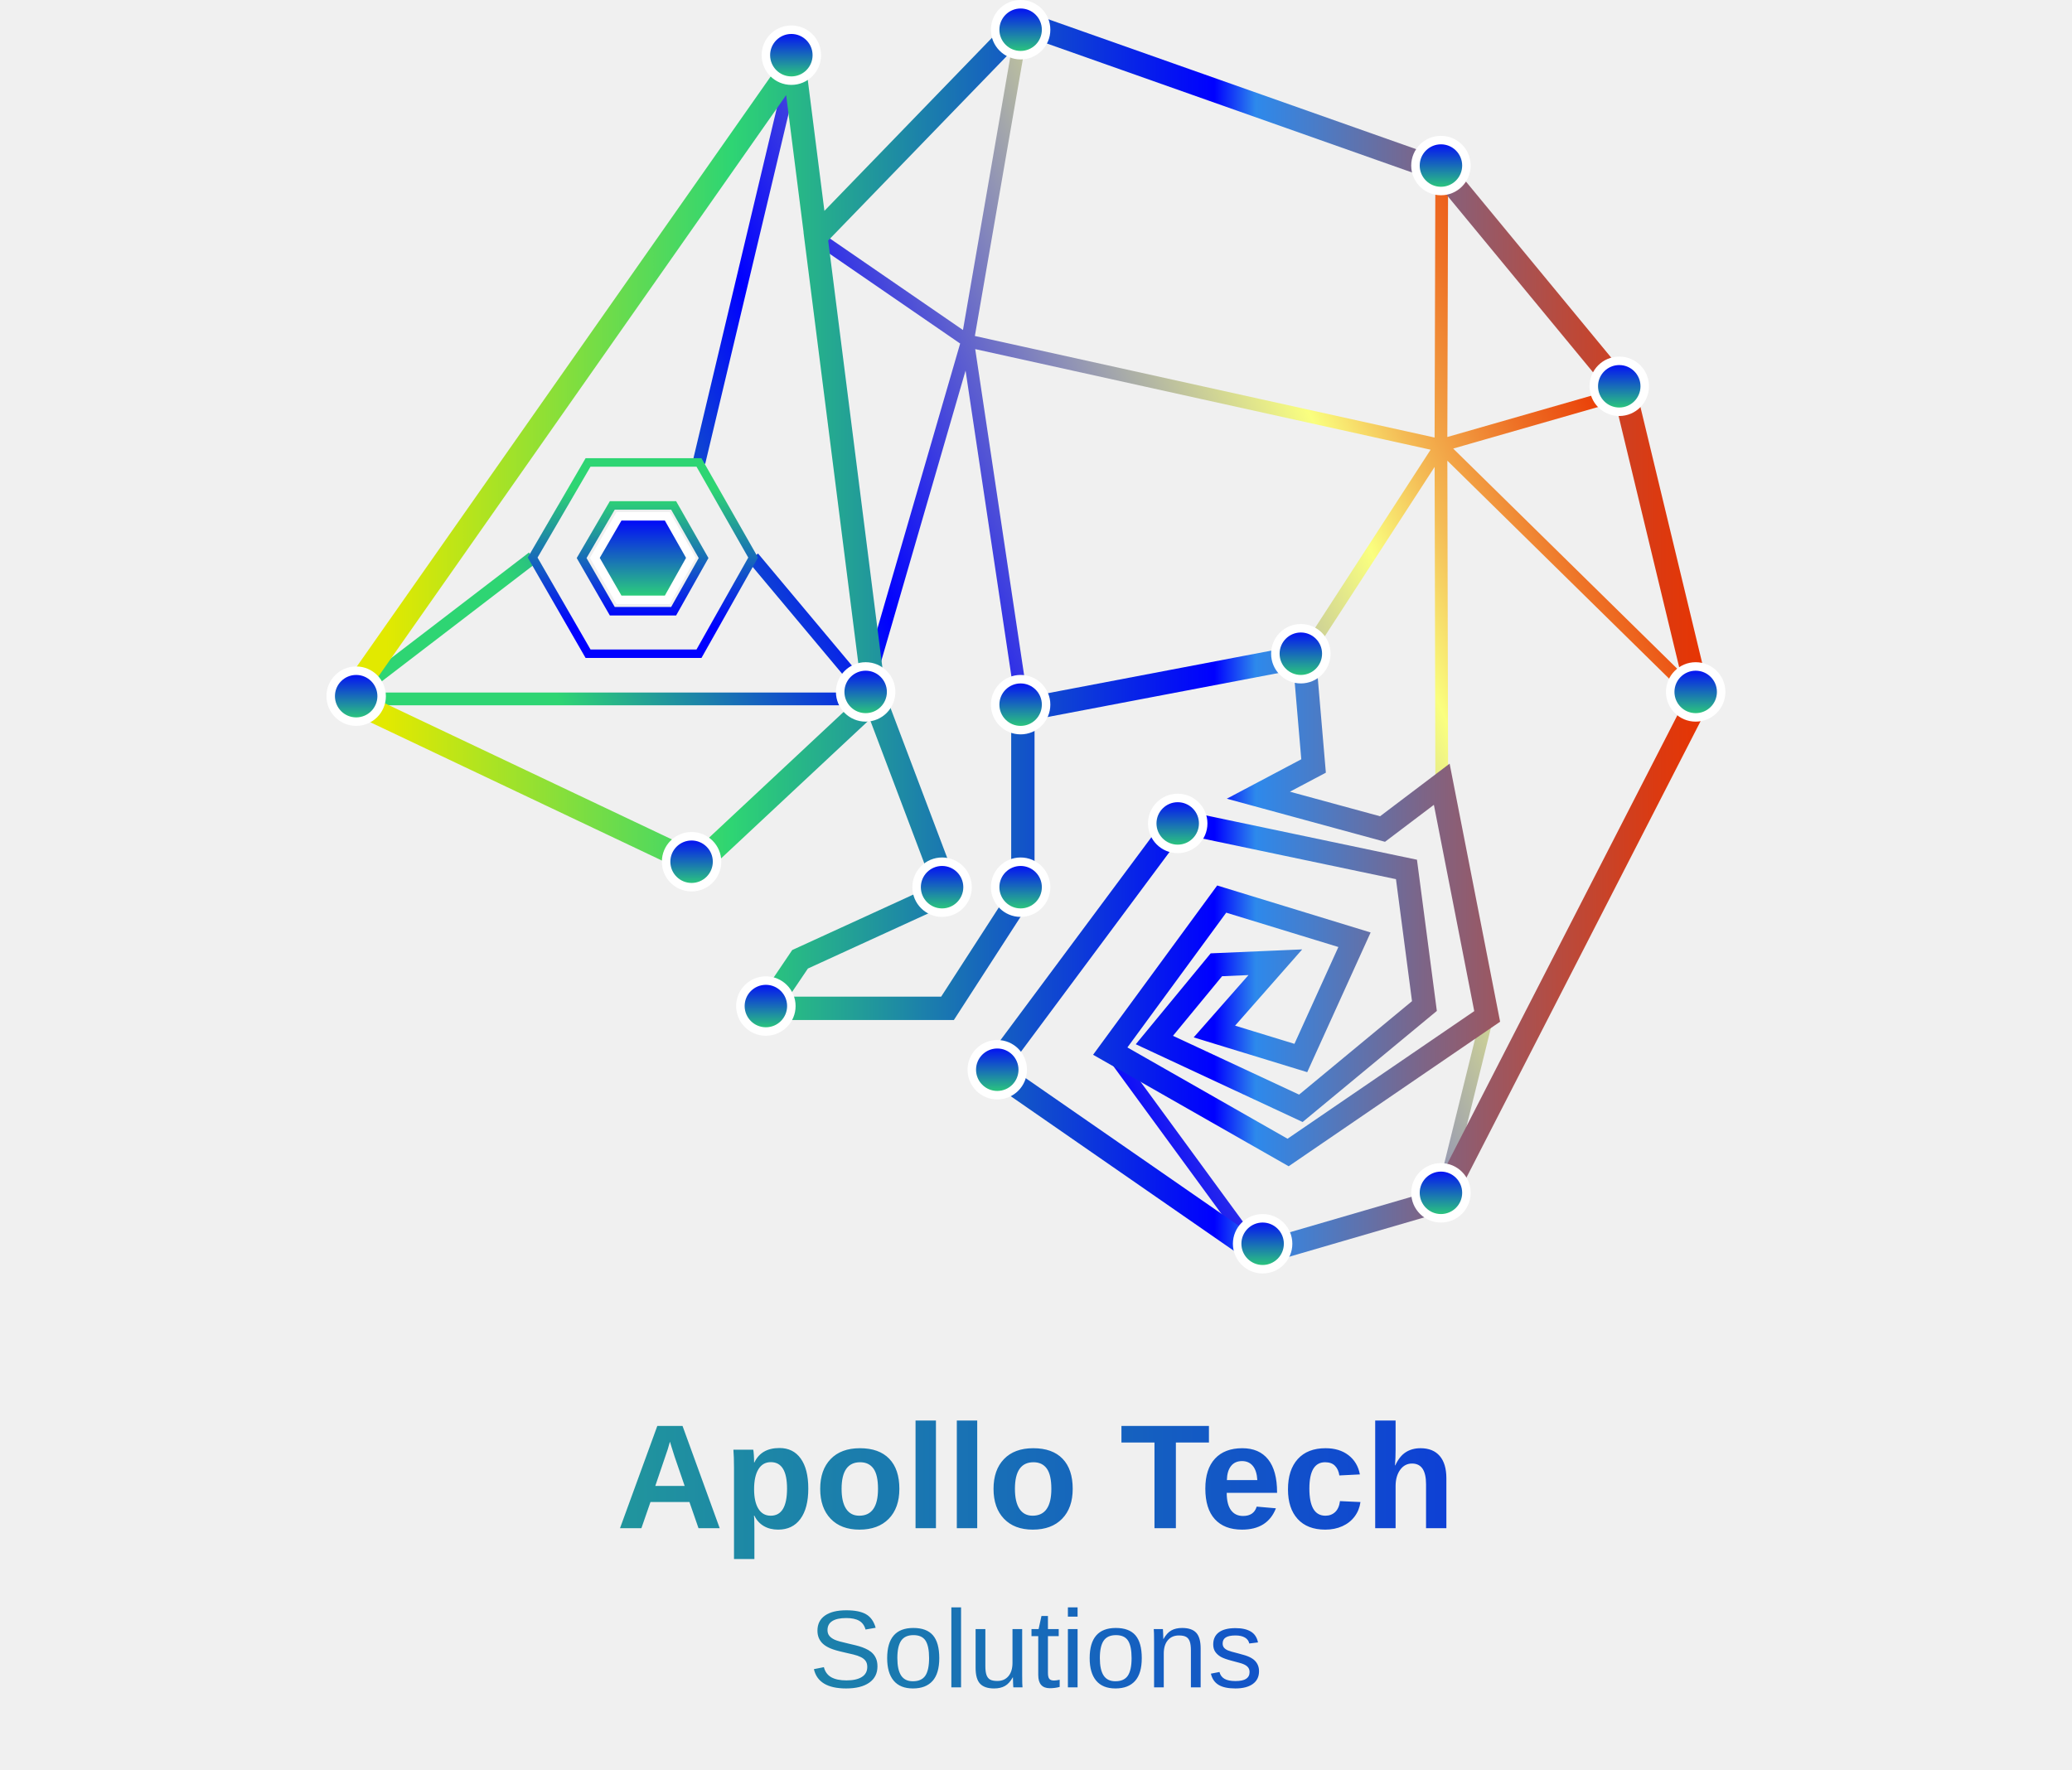
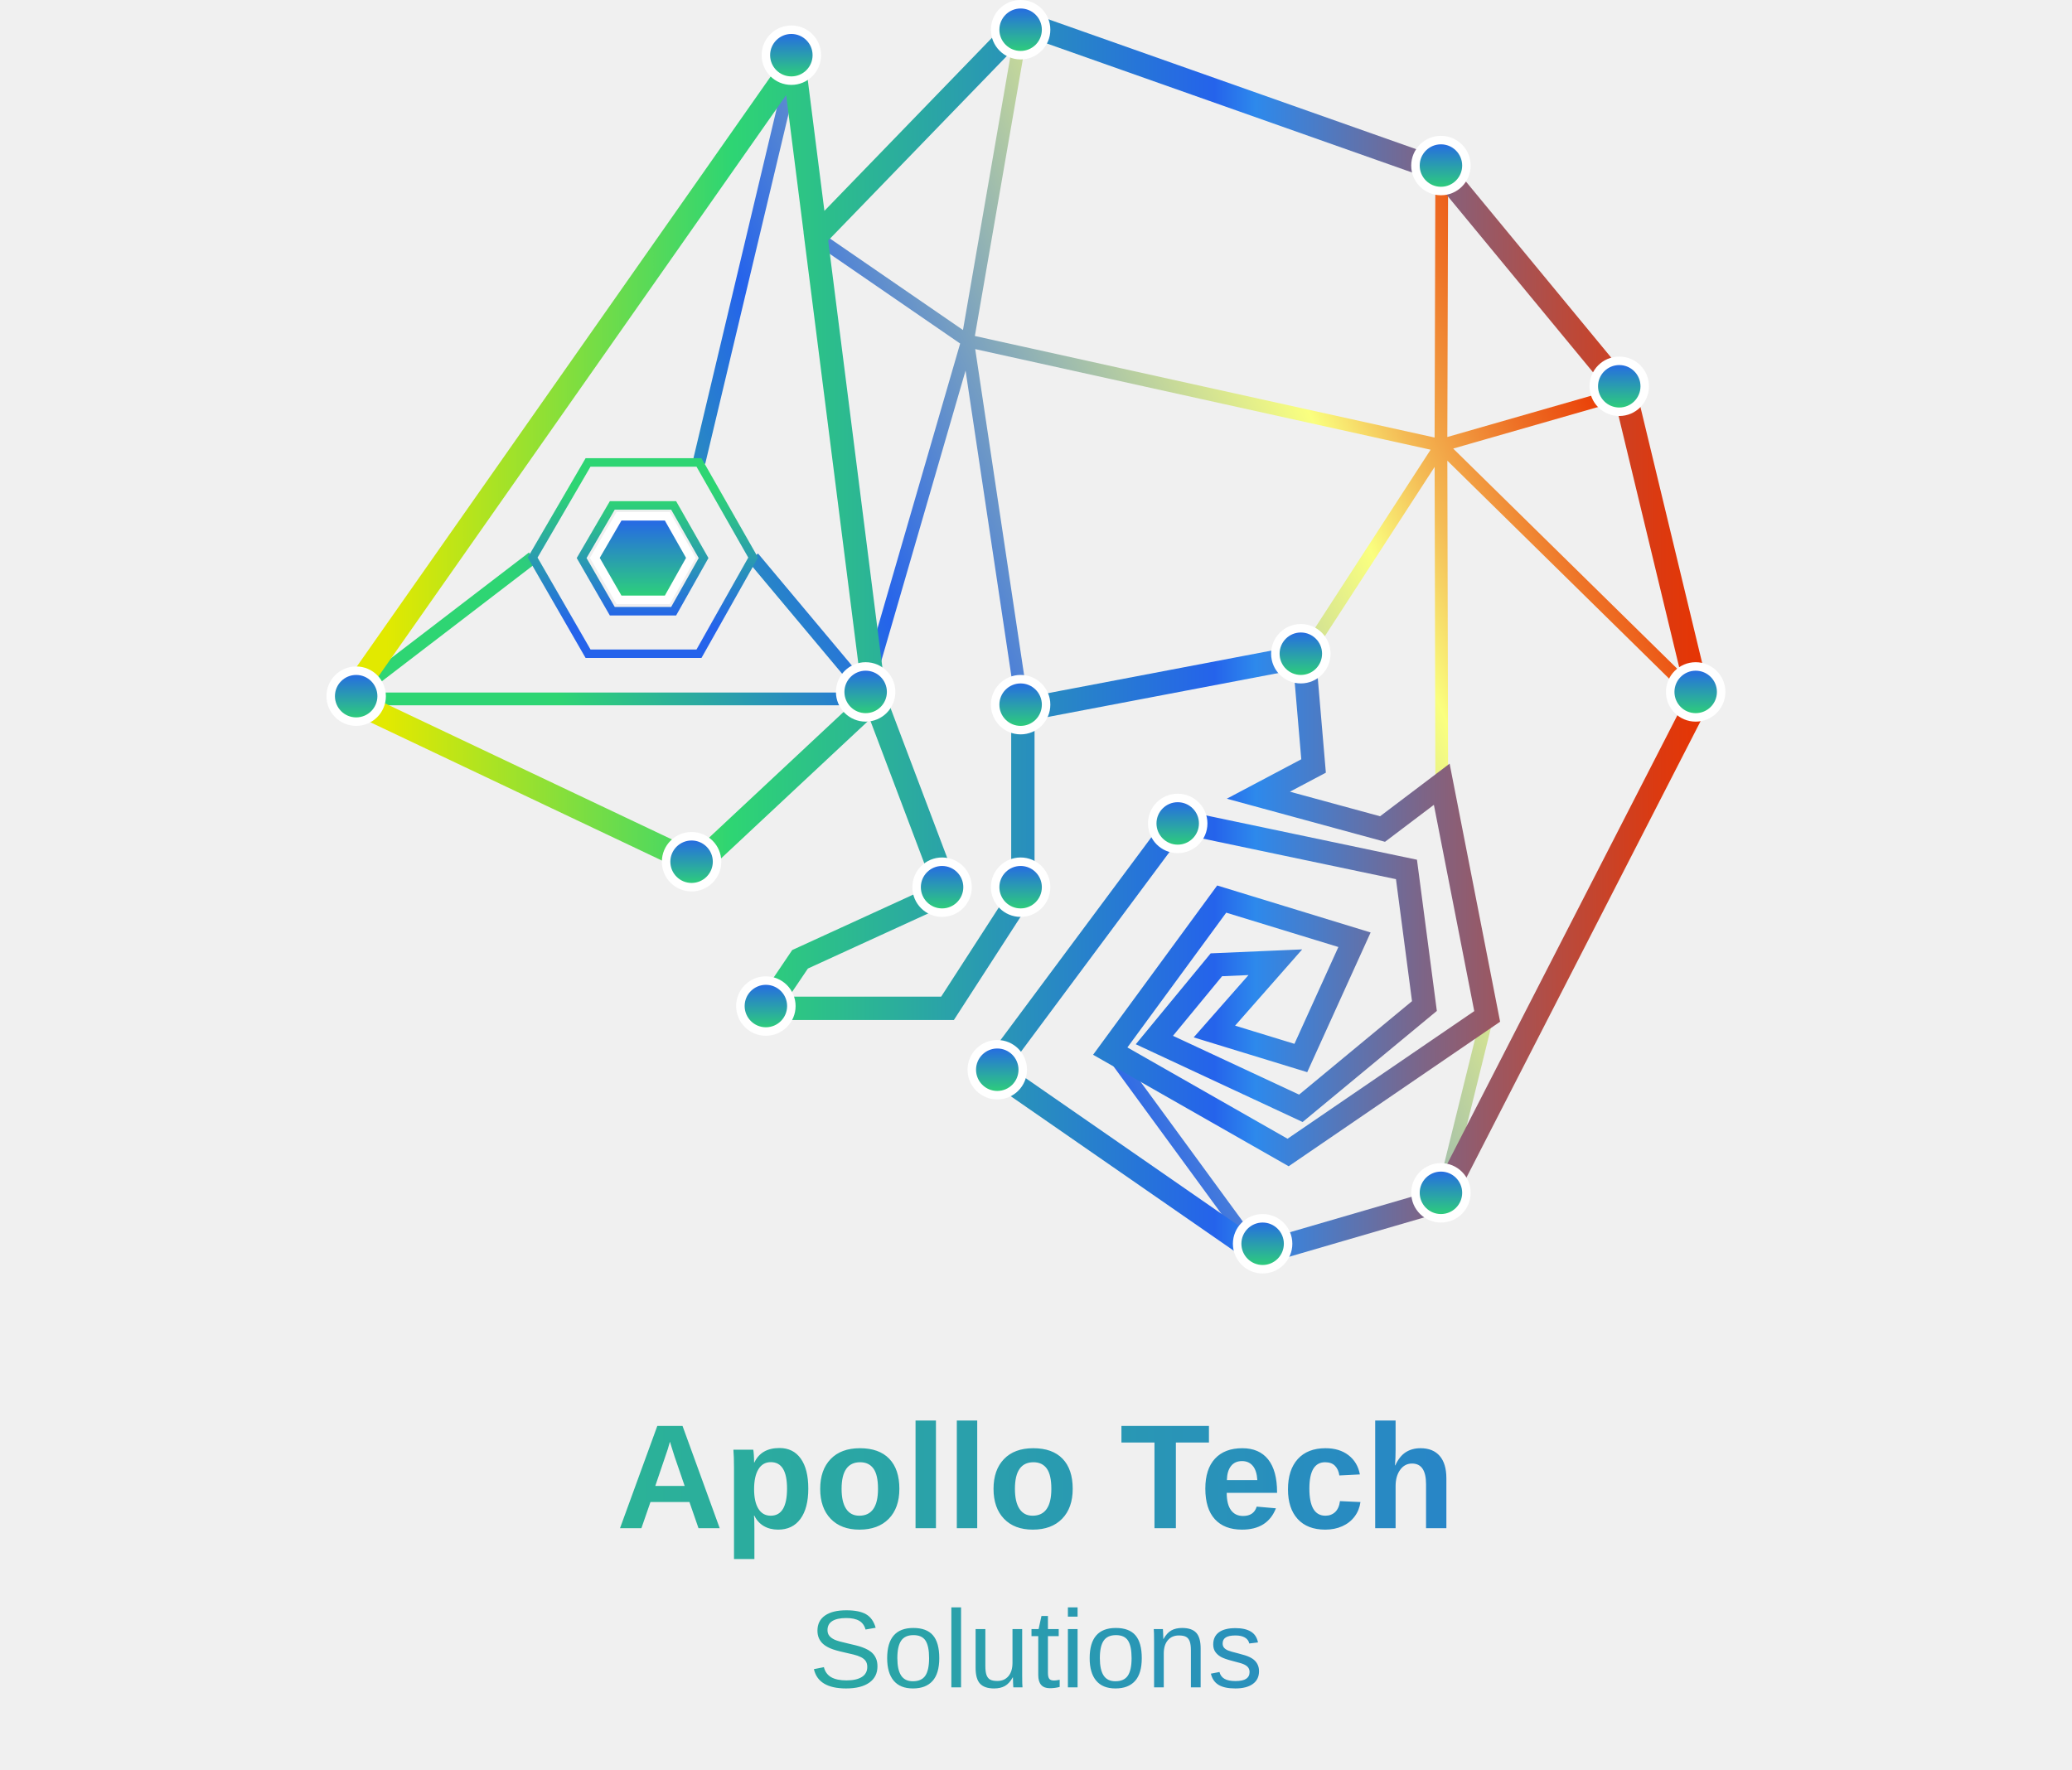
<svg xmlns="http://www.w3.org/2000/svg" xmlns:xlink="http://www.w3.org/1999/xlink" viewBox="0 0 976.05 833.79">
  <defs>
    <style>.cls-1,.cls-2,.cls-20,.cls-22{fill:none;}.cls-1{stroke-width:6px;stroke:url(#linear-gradient);}.cls-2{stroke-miterlimit:10;stroke-width:11px;stroke:url(#linear-gradient-2);}.cls-10,.cls-11,.cls-12,.cls-13,.cls-14,.cls-15,.cls-16,.cls-17,.cls-18,.cls-19,.cls-21,.cls-3,.cls-4,.cls-5,.cls-6,.cls-7,.cls-8,.cls-9{stroke:#fff;}.cls-10,.cls-11,.cls-12,.cls-13,.cls-14,.cls-15,.cls-16,.cls-17,.cls-18,.cls-19,.cls-20,.cls-21,.cls-22,.cls-3,.cls-4,.cls-5,.cls-6,.cls-7,.cls-8,.cls-9{stroke-width:4px;}.cls-3{fill:url(#linear-gradient-3);}.cls-4{fill:url(#linear-gradient-4);}.cls-5{fill:url(#linear-gradient-5);}.cls-6{fill:url(#linear-gradient-6);}.cls-7{fill:url(#linear-gradient-7);}.cls-8{fill:url(#linear-gradient-8);}.cls-9{fill:url(#linear-gradient-9);}.cls-10{fill:url(#linear-gradient-10);}.cls-11{fill:url(#linear-gradient-11);}.cls-12{fill:url(#linear-gradient-12);}.cls-13{fill:url(#linear-gradient-13);}.cls-14{fill:url(#linear-gradient-14);}.cls-15{fill:url(#linear-gradient-15);}.cls-16{fill:url(#linear-gradient-16);}.cls-17{fill:url(#linear-gradient-17);}.cls-18{fill:url(#linear-gradient-18);}.cls-19{fill:url(#linear-gradient-19);}.cls-20{stroke:url(#linear-gradient-20);}.cls-21{fill-rule:evenodd;fill:url(#linear-gradient-21);}.cls-22{stroke:url(#linear-gradient-22);}</style>
    <linearGradient id="linear-gradient" x1="768.22" y1="190.14" x2="211.21" y2="438.13" gradientUnits="userSpaceOnUse">
      <stop offset="0" stop-color="#e93400" />
      <stop offset="0.03" stop-color="#ea450b" />
      <stop offset="0.09" stop-color="#ee7327" />
      <stop offset="0.17" stop-color="#f4bb55" />
      <stop offset="0.23" stop-color="#faff7f" />
-       <stop offset="0.59" stop-color="#0000FF" />
+       <stop offset="0.59" stop-color="#2563eb" />
      <stop offset="0.85" stop-color="#2ed573" />
    </linearGradient>
    <linearGradient id="linear-gradient-2" x1="806.1" y1="300.47" x2="155.85" y2="300.47" gradientUnits="userSpaceOnUse">
      <stop offset="0" stop-color="#e93400" />
      <stop offset="0.04" stop-color="#db3a11" />
      <stop offset="0.11" stop-color="#b74b3f" />
      <stop offset="0.21" stop-color="#7c6588" />
      <stop offset="0.33" stop-color="#2d89ec" />
-       <stop offset="0.36" stop-color="#0000FF" />
+       <stop offset="0.36" stop-color="#2563eb" />
      <stop offset="0.71" stop-color="#2ed573" />
      <stop offset="0.96" stop-color="#e2e900" />
    </linearGradient>
    <linearGradient id="linear-gradient-3" x1="200.23" y1="550.92" x2="200.23" y2="551.92" gradientTransform="matrix(24, 0, 0, -24, -4432.68, 13260)" gradientUnits="userSpaceOnUse">
      <stop offset="0" stop-color="#2ed573" />
-       <stop offset="1" stop-color="#0000FF" />
+       <stop offset="1" stop-color="#2563eb" />
    </linearGradient>
    <linearGradient id="linear-gradient-4" x1="200.23" y1="550.92" x2="200.23" y2="551.92" gradientTransform="matrix(24, 0, 0, -24, -4637.68, 13562)" xlink:href="#linear-gradient-3" />
    <linearGradient id="linear-gradient-5" x1="200.23" y1="550.92" x2="200.23" y2="551.92" gradientTransform="matrix(24, 0, 0, -24, -4479.68, 13640)" xlink:href="#linear-gradient-3" />
    <linearGradient id="linear-gradient-6" x1="200.23" y1="550.92" x2="200.23" y2="551.92" gradientTransform="matrix(24, 0, 0, -24, -4397.68, 13560)" xlink:href="#linear-gradient-3" />
    <linearGradient id="linear-gradient-7" x1="200.23" y1="550.92" x2="200.23" y2="551.92" gradientTransform="matrix(24, 0, 0, -24, -4361.68, 13652)" xlink:href="#linear-gradient-3" />
    <linearGradient id="linear-gradient-8" x1="200.23" y1="550.92" x2="200.23" y2="551.92" gradientTransform="matrix(24, 0, 0, -24, -4324.68, 13652)" xlink:href="#linear-gradient-3" />
    <linearGradient id="linear-gradient-9" x1="200.23" y1="550.92" x2="200.23" y2="551.92" gradientTransform="matrix(24, 0, 0, -24, -4324.68, 13566)" xlink:href="#linear-gradient-3" />
    <linearGradient id="linear-gradient-10" x1="200.23" y1="550.92" x2="200.23" y2="551.92" gradientTransform="matrix(24, 0, 0, -24, -4192.68, 13542)" xlink:href="#linear-gradient-3" />
    <linearGradient id="linear-gradient-11" x1="200.73" y1="550" x2="200.73" y2="551" gradientTransform="matrix(24, 0, 0, -24, -4262.68, 13600)" xlink:href="#linear-gradient-3" />
    <linearGradient id="linear-gradient-12" x1="200.23" y1="550.92" x2="200.23" y2="551.92" gradientTransform="matrix(24, 0, 0, -24, -4006.68, 13560)" xlink:href="#linear-gradient-3" />
    <linearGradient id="linear-gradient-13" x1="200.23" y1="550.92" x2="200.23" y2="551.92" gradientTransform="matrix(24, 0, 0, -24, -4126.68, 13796)" xlink:href="#linear-gradient-3" />
    <linearGradient id="linear-gradient-14" x1="200.23" y1="550.92" x2="200.23" y2="551.92" gradientTransform="matrix(24, 0, 0, -24, -4210.68, 13820)" xlink:href="#linear-gradient-3" />
    <linearGradient id="linear-gradient-15" x1="199.81" y1="550.92" x2="199.81" y2="551.92" gradientTransform="matrix(24, 0, 0, -24, -4325.68, 13738)" xlink:href="#linear-gradient-3" />
    <linearGradient id="linear-gradient-16" x1="200.23" y1="550.92" x2="200.23" y2="551.92" gradientTransform="matrix(24, 0, 0, -24, -4444.68, 13708)" xlink:href="#linear-gradient-3" />
    <linearGradient id="linear-gradient-17" x1="200.23" y1="550.92" x2="200.23" y2="551.92" gradientTransform="matrix(24, 0, 0, -24, -4324.68, 13248)" xlink:href="#linear-gradient-3" />
    <linearGradient id="linear-gradient-18" x1="200.23" y1="550.92" x2="200.23" y2="551.92" gradientTransform="matrix(24, 0, 0, -24, -4126.68, 13312)" xlink:href="#linear-gradient-3" />
    <linearGradient id="linear-gradient-19" x1="200.23" y1="550.92" x2="200.23" y2="551.92" gradientTransform="matrix(24, 0, 0, -24, -4042.68, 13416)" xlink:href="#linear-gradient-3" />
    <linearGradient id="linear-gradient-20" x1="201.21" y1="550.79" x2="201.21" y2="549.69" gradientTransform="matrix(68, 0, 0, -59, -13379.94, 32727)" xlink:href="#linear-gradient-3" />
    <linearGradient id="linear-gradient-21" x1="200.93" y1="550.05" x2="200.93" y2="550.95" gradientTransform="matrix(50.61, 0, 0, -44, -9865.68, 24485)" gradientUnits="userSpaceOnUse">
      <stop offset="0" stop-color="#2ed573" />
      <stop offset="0.03" stop-color="#2dd378" />
-       <stop offset="1" stop-color="#0000FF" />
+       <stop offset="1" stop-color="#2563eb" />
    </linearGradient>
    <linearGradient id="linear-gradient-22" x1="201.21" y1="550.72" x2="201.21" y2="549.75" gradientTransform="matrix(68, 0, 0, -59, -13379.94, 32727)" xlink:href="#linear-gradient-3" />
    <linearGradient id="textGradient" x1="0" y1="700" x2="976" y2="700" gradientUnits="userSpaceOnUse">
      <stop offset="0" stop-color="#2ed573" />
-       <stop offset="1" stop-color="#0000FF" />
+       <stop offset="1" stop-color="#2563eb" />
    </linearGradient>
  </defs>
  <g id="Layer_2" data-name="Layer 2">
    <g id="COLOR_LOGO" data-name="COLOR LOGO">
      <g id="CHAM">
        <path class="cls-1" d="M480.78,16.32l-25,144.29m223,49.27L765.47,185M679.16,80.37l-.38,129.51m-223-49.27L407.78,326M384.3,111.44l71.48,49.17m0,0,223,49.27M800.27,329.3,678.78,209.88m-223-49.27,26.06,173.83m197.32,231,21.4-86.54m-21.4-109.39-.38-159.64m-86,380.74L523,495.23M329.27,217.88,374,30m-123,232.7L164.1,329.3m190.68-66.6,53,63.3M164.1,329.3H412m202.37-20.09,64.42-99.33" />
        <path id="Combined-Shape" class="cls-2" d="M384.3,111.44,481.84,10.67l197.32,69.7L765.47,185l34.8,144.33L679.16,565.45l-86.38,25.17L467.78,504l87-117,107.76,22.64L671,474l-58.21,48.18-69-32.17L573,454.56l27.77-1.2L572.06,486l40.72,12.48,25.28-55.72L575.51,423.6,523,495.23,606.78,543l93.78-64.11-21.4-109.39-27.89,21.1-58.49-15.94,26-13.77-4.42-51.7L481.84,334.44v85.71l-35.49,54.92H361.28l15.6-23.1,69.47-31.82L412,329.3h0ZM164.1,329.3,374,30l38,299.3-83.45,78Z" />
        <circle id="Oval" class="cls-3" cx="372.78" cy="26" r="12" />
        <circle id="Oval-Copy-4" class="cls-4" cx="167.78" cy="328" r="12" />
        <circle id="Oval-Copy-5" class="cls-5" cx="325.78" cy="406" r="12" />
        <circle id="Oval-Copy-6" class="cls-6" cx="407.78" cy="326" r="12" />
        <circle id="Oval-Copy-7" class="cls-7" cx="443.78" cy="418" r="12" />
        <circle id="Oval-Copy-8" class="cls-8" cx="480.78" cy="418" r="12" />
        <circle id="Oval-Copy-9" class="cls-9" cx="480.78" cy="332" r="12" />
        <circle id="Oval-Copy-10" class="cls-10" cx="612.78" cy="308" r="12" />
        <circle id="Oval-Copy-16" class="cls-11" cx="554.78" cy="387.96" r="12" />
        <circle id="Oval-Copy-11" class="cls-12" cx="798.78" cy="326" r="12" />
        <circle id="Oval-Copy-12" class="cls-13" cx="678.78" cy="562" r="12" />
        <circle id="Oval-Copy-13" class="cls-14" cx="594.78" cy="586" r="12" />
        <circle id="Oval-Copy-14" class="cls-15" cx="469.78" cy="504" r="12" />
        <circle id="Oval-Copy-15" class="cls-16" cx="360.78" cy="474" r="12" />
        <circle id="Oval-Copy" class="cls-17" cx="480.78" cy="14" r="12" />
        <circle id="Oval-Copy-2" class="cls-18" cx="678.78" cy="78" r="12" />
        <circle id="Oval-Copy-3" class="cls-19" cx="762.78" cy="182" r="12" />
        <polygon id="Path-3" class="cls-20" points="250.91 262.7 277.01 217.88 329.27 217.88 354.78 262.7 329.27 308 277.01 308 250.91 262.7" />
        <path id="Path-3-2" data-name="Path-3" class="cls-21" d="M280.21,262.84l11.38-19.57h22.77l11.11,19.57-11.11,19.77H291.59Z" />
        <polygon id="Path-3-3" data-name="Path-3" class="cls-22" points="273.99 262.92 288.43 238.13 317.33 238.13 331.43 262.92 317.33 287.97 288.43 287.97 273.99 262.92" />
      </g>
      <g id="APOLLO_TECH_SOLUTIONS">
        <text x="488" y="720" text-anchor="middle" font-family="Arial, sans-serif" font-size="70" font-weight="bold" fill="url(#textGradient)">Apollo Tech</text>
        <text x="488" y="795" text-anchor="middle" font-family="Arial, sans-serif" font-size="52" fill="url(#textGradient)">Solutions</text>
      </g>
    </g>
  </g>
</svg>
